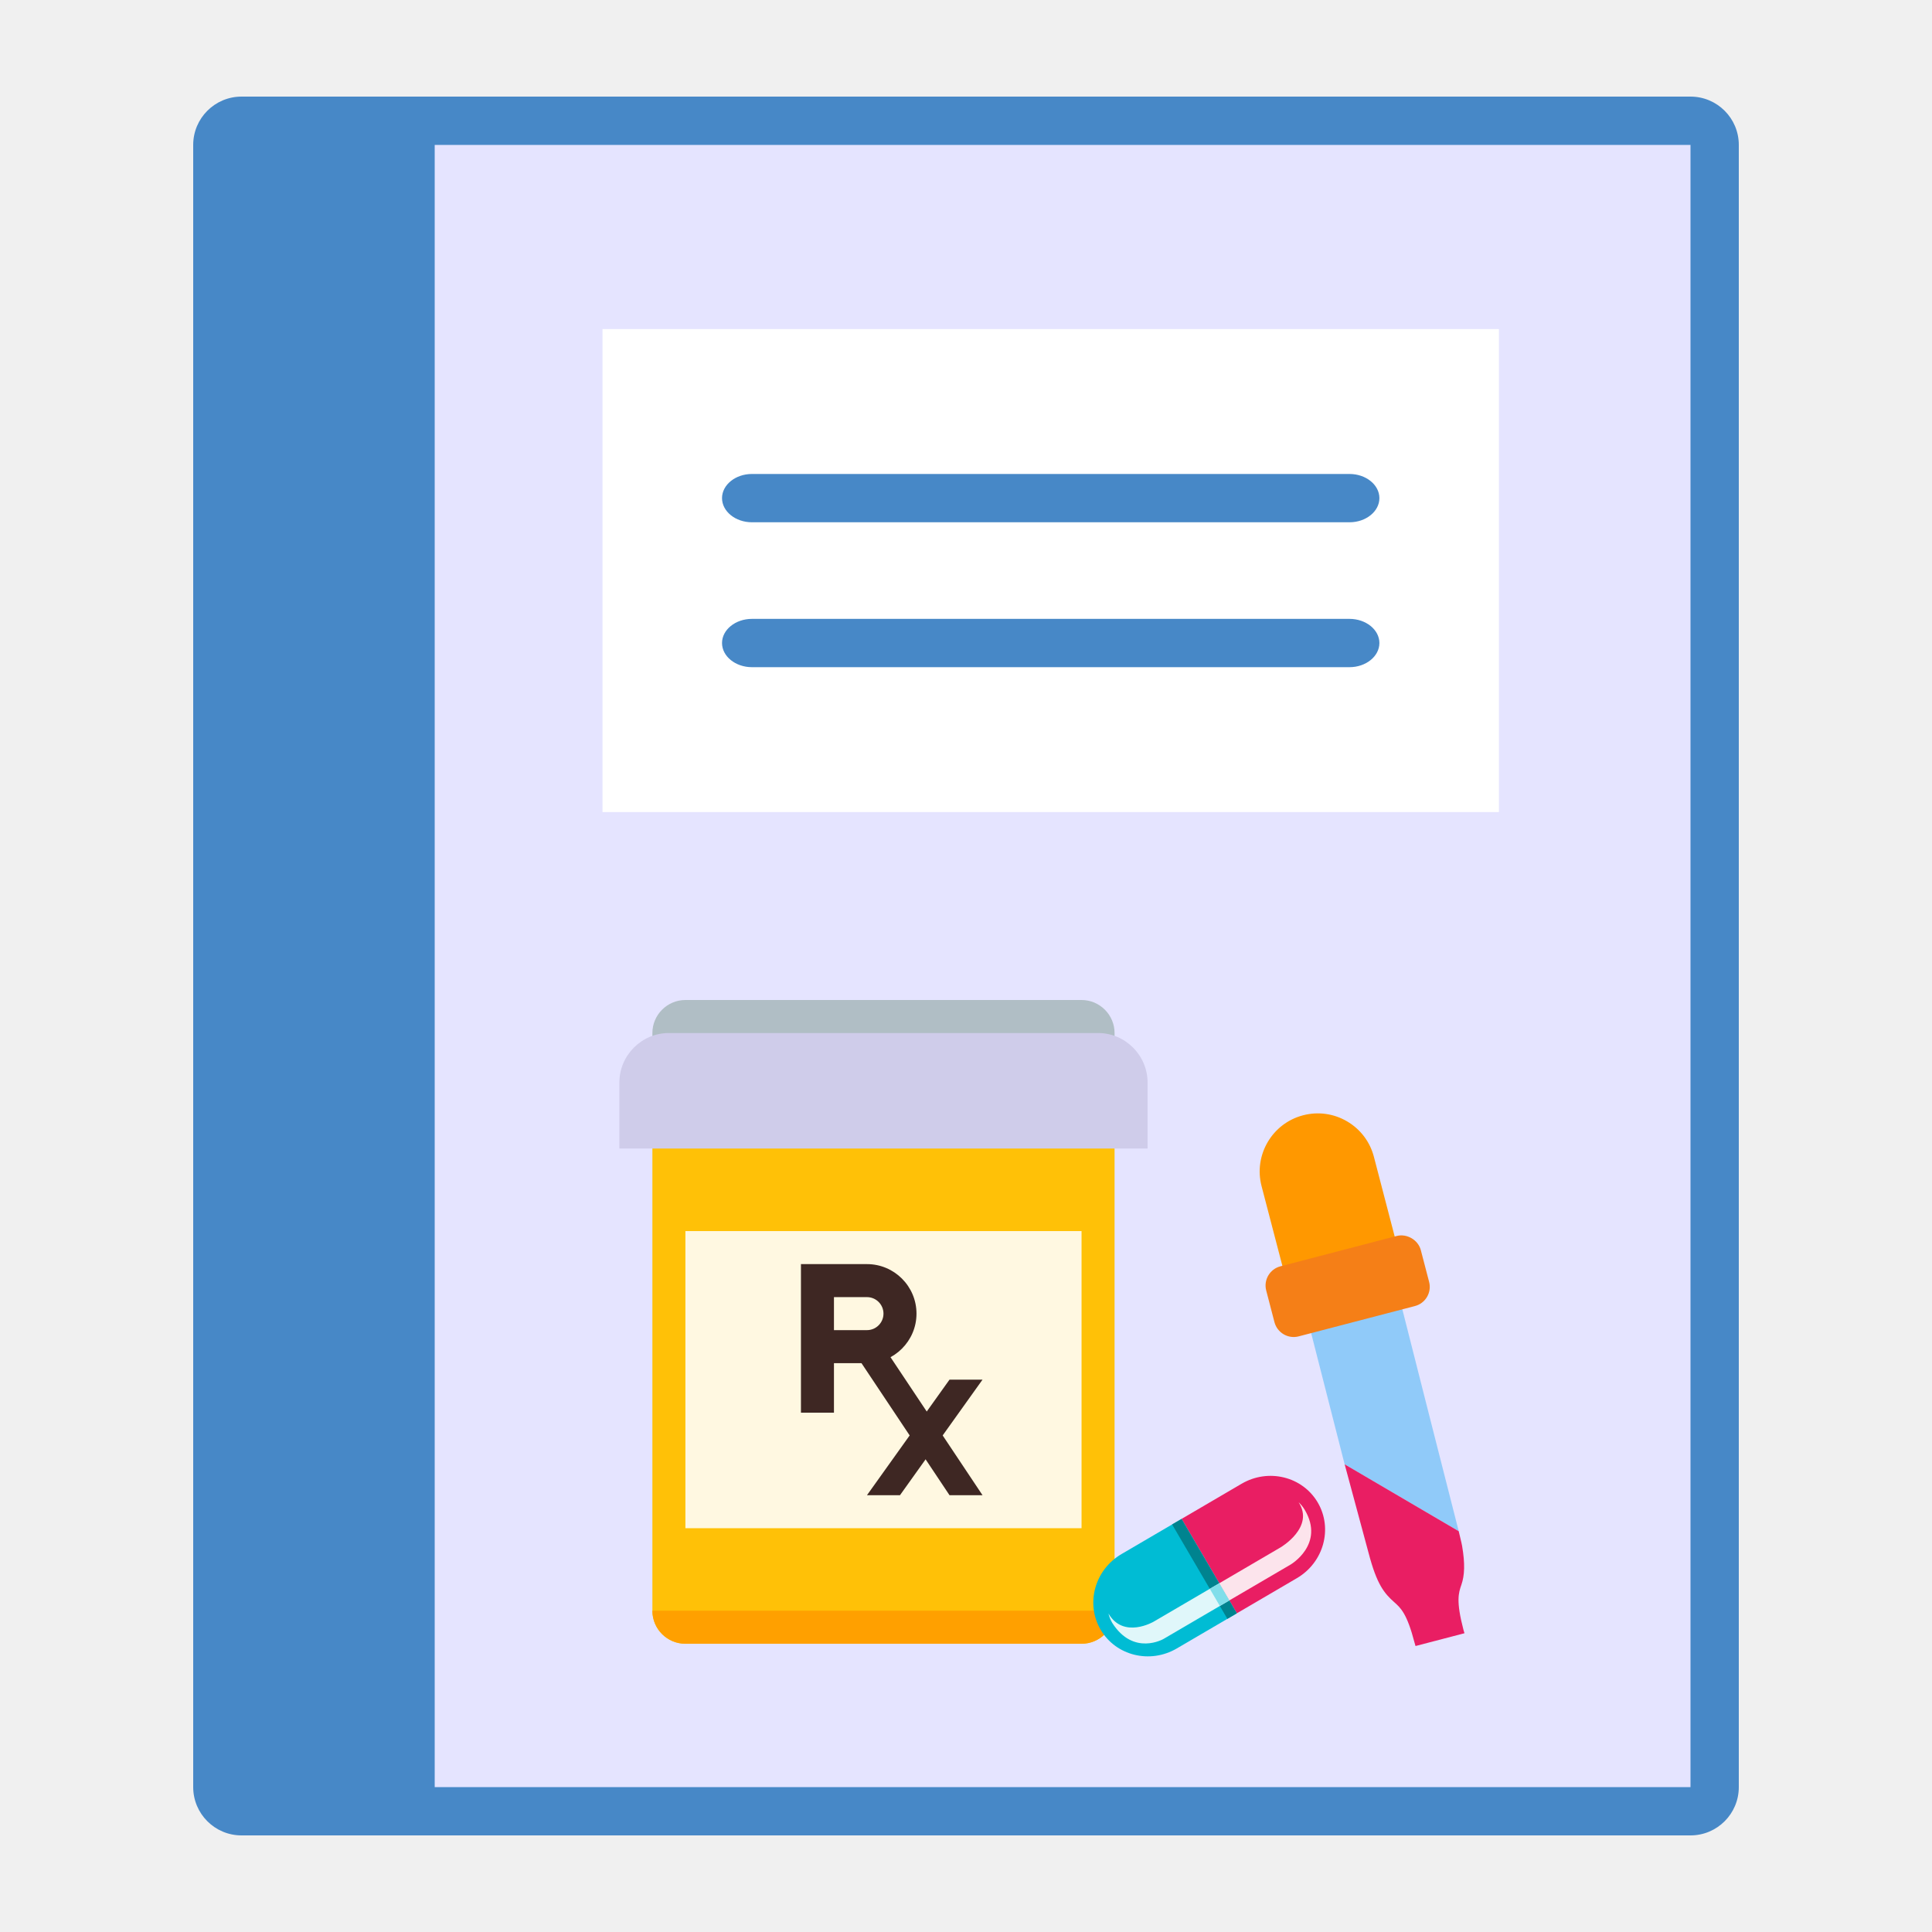
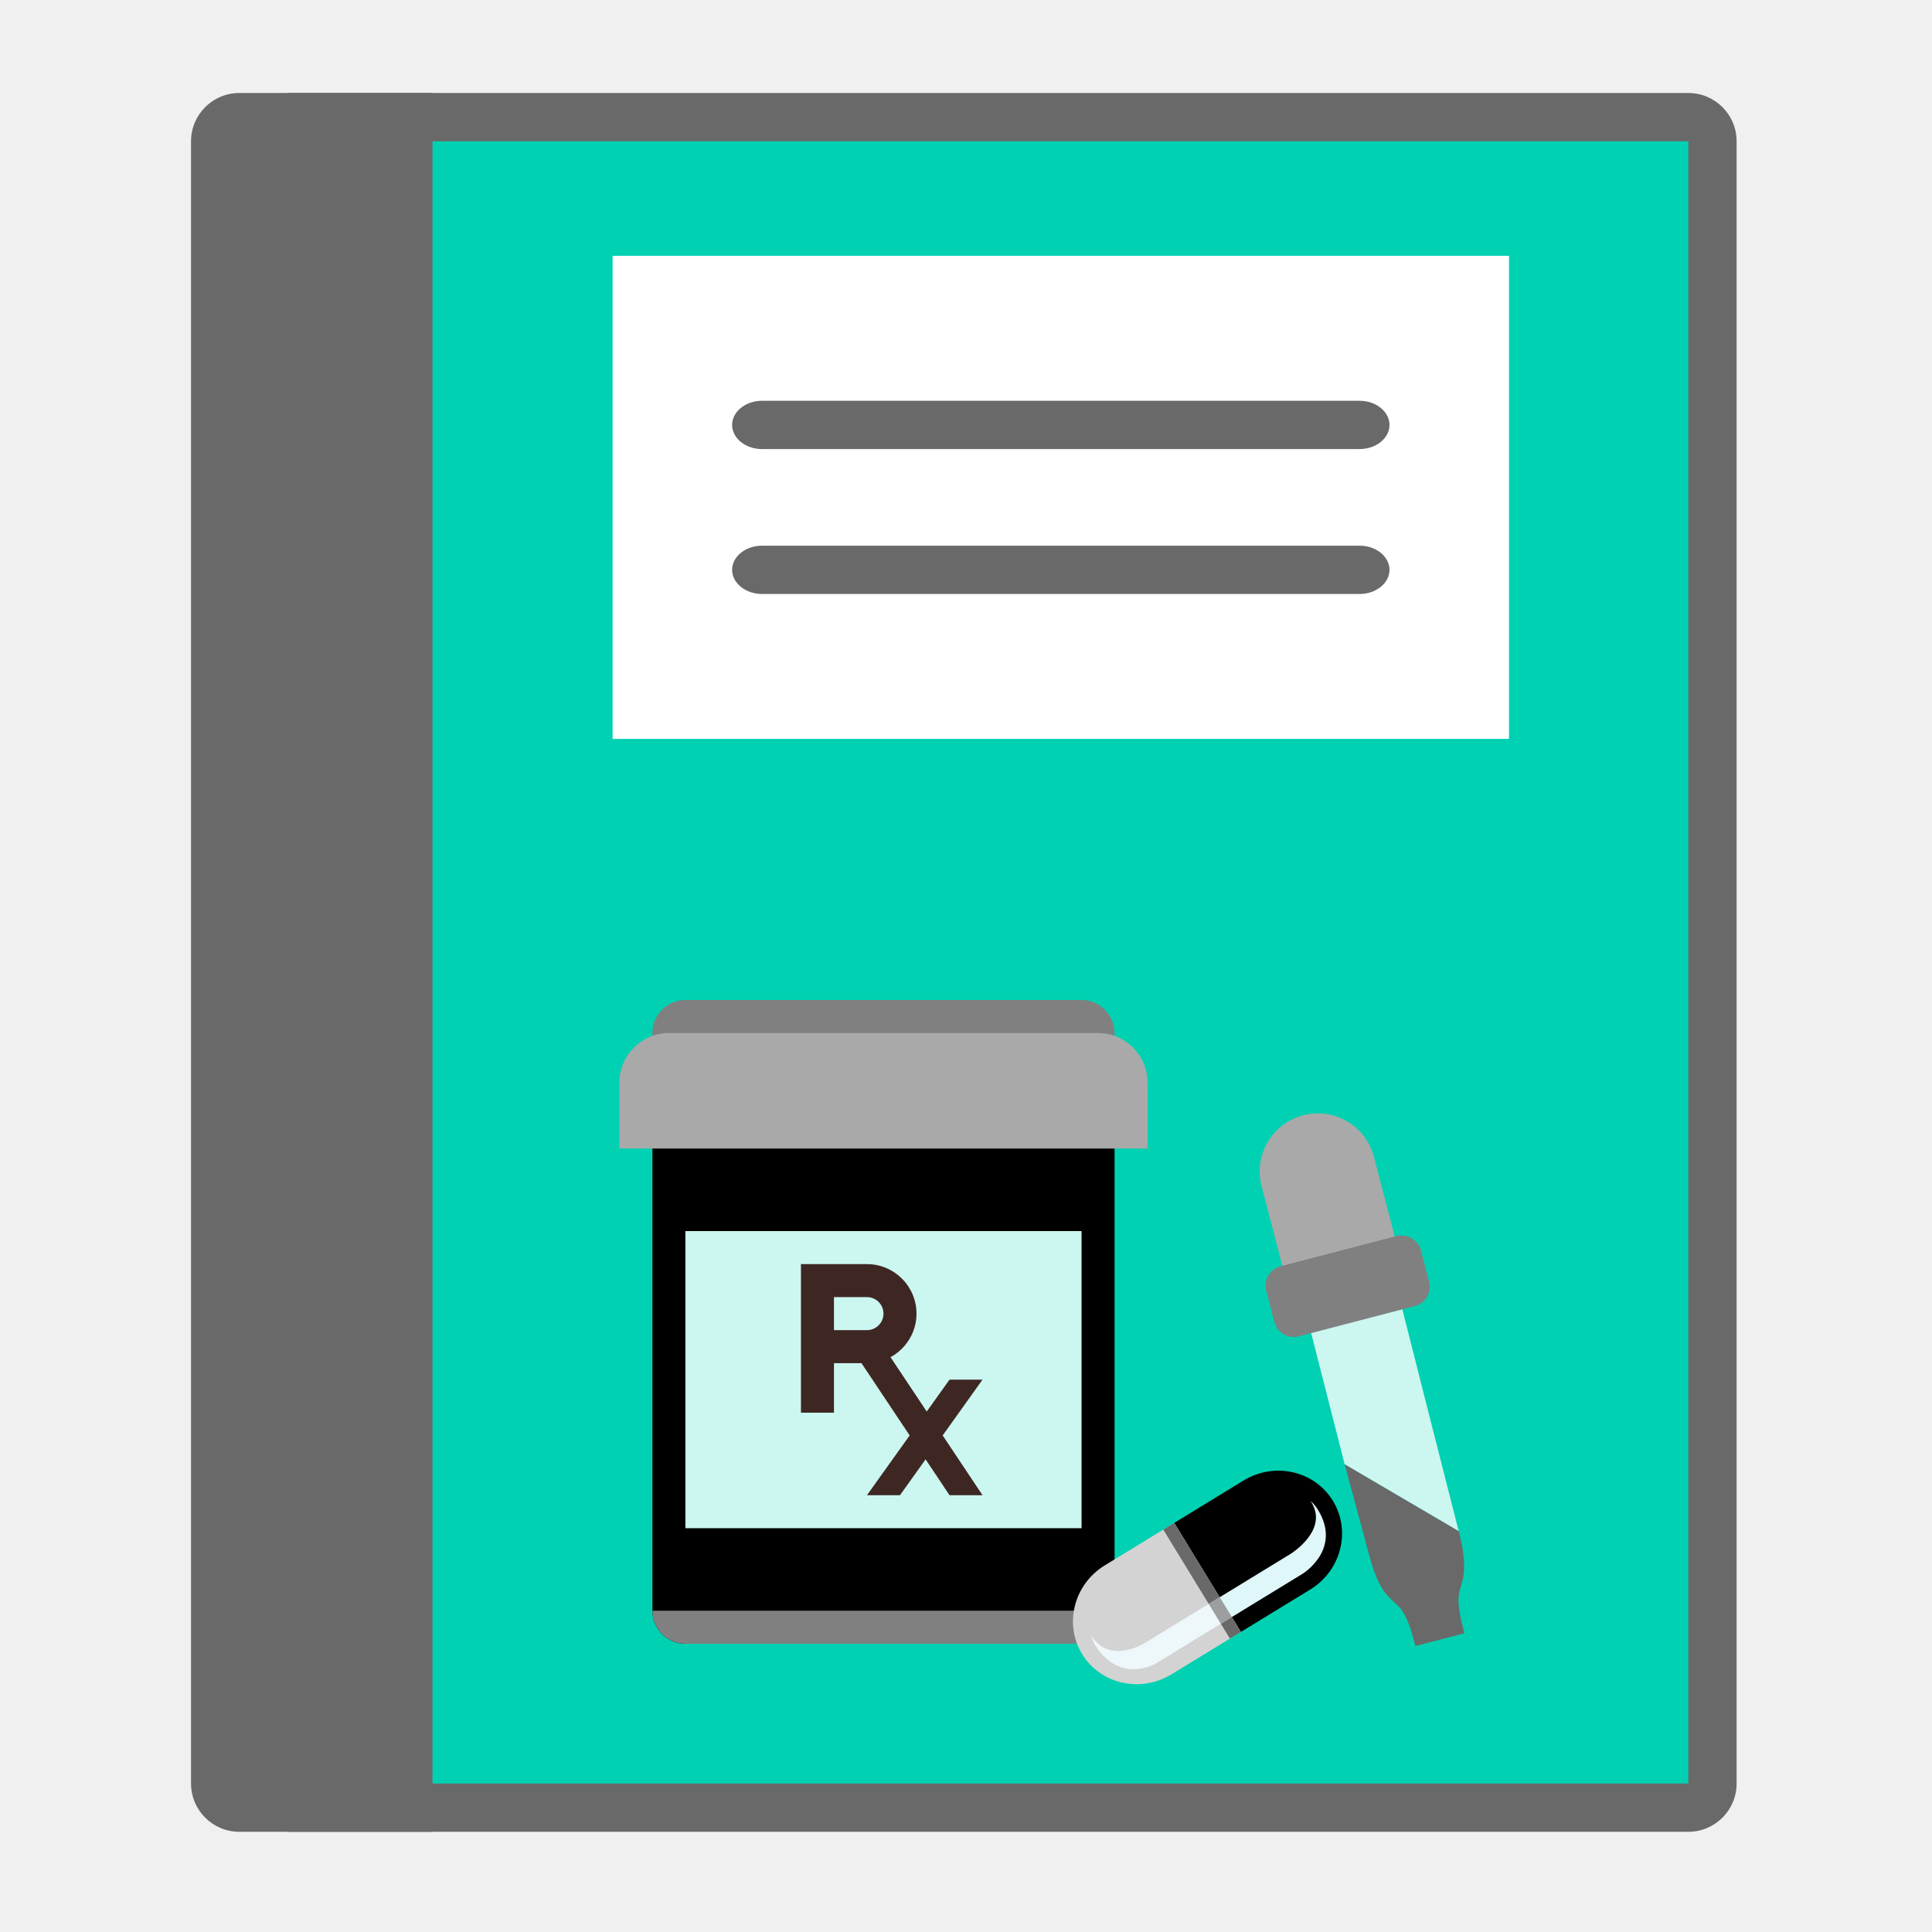
<svg xmlns="http://www.w3.org/2000/svg" version="1.1" id="Layer_1" x="0px" y="0px" viewBox="0 0 40 40" style="enable-background:new 0 0 40 40;" xml:space="preserve">
  <defs id="defs23" />
-   <g id="g3">
-     <path style="fill:#e5e4ff;fill-opacity:1" d="m 6.42,37.361 0,-35 28.5,0 c 0.275,0 0.5,0.224 0.5,0.5 l 0,34 c 0,0.276 -0.225,0.5 -0.5,0.5 l -28.5,0 z" id="path5" />
-     <g id="g7">
-       <path style="fill:#4788C7;" d="M35,3v34H7V3H35 M35,2H6v36h29c0.552,0,1-0.448,1-1V3C36,2.448,35.552,2,35,2L35,2z" id="path9" />
+   <g transform="translate(-0.04520706,-0.07464173)" id="g3-3">
+     <path style="fill:#00d1b2;fill-opacity:1" d="m 6.42,37.361 0,-35 28.5,0 c 0.275,0 0.5,0.224 0.5,0.5 l 0,34 c 0,0.276 -0.225,0.5 -0.5,0.5 l -28.5,0 z" id="path5-6" />
+     <g id="g7-7">
+       <path style="fill:#696969" d="M 35,3 35,37 7,37 7,3 35,3 M 35,2 6,2 6,38 35,38 c 0.552,0 1,-0.448 1,-1 L 36,3 C 36,2.448 35.552,2 35,2 l 0,0 z" id="path9-5" />
    </g>
  </g>
-   <g id="g11">
-     <path style="fill:#4788C7;" d="M9,38H5c-0.552,0-1-0.448-1-1V3c0-0.552,0.448-1,1-1h4V38z" id="path13" />
+   <g transform="translate(-0.04520706,-0.07464173)" id="g11-3" style="fill:#696969">
+     <path style="fill:#696969" d="M 9,38 5,38 C 4.448,38 4,37.552 4,37 L 4,3 C 4,2.448 4.448,2 5,2 l 4,0 0,36 z" id="path13-5" />
  </g>
-   <g id="g4177" transform="matrix(1.237288,0,0,1,-59.58173,-3.050847)">
-     <rect id="rect15" height="10" width="15" style="fill:#ffffff" y="9.864" x="58.237" />
-     <path id="path17" d="m 70.737,13.864 -10,0 c -0.275,0 -0.5,-0.225 -0.5,-0.5 l 0,0 c 0,-0.275 0.225,-0.5 0.5,-0.5 l 10,0 c 0.275,0 0.5,0.225 0.5,0.5 l 0,0 c 0,0.275 -0.225,0.5 -0.5,0.5 z" style="fill:#4788c7" />
-     <path id="path19" d="m 70.737,16.864 -10,0 c -0.275,0 -0.5,-0.225 -0.5,-0.5 l 0,0 c 0,-0.275 0.225,-0.5 0.5,-0.5 l 10,0 c 0.275,0 0.5,0.225 0.5,0.5 l 0,0 c 0,0.275 -0.225,0.5 -0.5,0.5 z" style="fill:#4788c7" />
+   <g id="g4177-6" transform="matrix(1.237288,0,0,1,-59.3727,-4.566167)">
+     <rect id="rect15-2" height="10" width="15" style="fill:#ffffff" y="9.864" x="58.237" />
+     <path id="path17-9" d="m 70.737,13.864 -10,0 c -0.275,0 -0.5,-0.225 -0.5,-0.5 l 0,0 c 0,-0.275 0.225,-0.5 0.5,-0.5 l 10,0 c 0.275,0 0.5,0.225 0.5,0.5 l 0,0 c 0,0.275 -0.225,0.5 -0.5,0.5 z" style="fill:#696969" />
+     <path id="path19-1" d="m 70.737,16.864 -10,0 c -0.275,0 -0.5,-0.225 -0.5,-0.5 l 0,0 c 0,-0.275 0.225,-0.5 0.5,-0.5 l 10,0 c 0.275,0 0.5,0.225 0.5,0.5 l 0,0 c 0,0.275 -0.225,0.5 -0.5,0.5 z" style="fill:#696969" />
  </g>
  <g id="g4208" transform="matrix(0.341745,0,0,0.341745,12.94654,11.93717)">
-     <path id="path4-5" d="m 27.64,33.653 -24,0 c -1.1,0 -2,-0.9 -2,-2 l 0,-4 c 0,-1.1 0.9,-2 2,-2 l 24,0 c 1.1,0 2,0.9 2,2 l 0,4 c 0,1.1 -0.9,2 -2,2 z" style="fill:#b0bec5" />
-     <path id="path6-3" d="m 27.64,64.653 -24,0 c -1.105,0 -2,-0.895 -2,-2 l 0,-30 28,0 0,30 c 0,1.105 -0.895,2 -2,2 z" style="fill:#ffc107" />
-     <path id="path8-5" d="m 27.64,64.653 -24,0 c -1.105,0 -2,-0.895 -2,-2 l 0,0 28,0 0,0 c 0,1.105 -0.895,2 -2,2 z" style="fill:#ffa000" />
-     <rect id="rect10" height="18" width="24" style="fill:#fff8e1" y="39.653" x="3.64" />
+     <path id="path4-5" d="m 27.64,33.653 -24,0 c -1.1,0 -2,-0.9 -2,-2 l 0,-4 c 0,-1.1 0.9,-2 2,-2 l 24,0 c 1.1,0 2,0.9 2,2 l 0,4 c 0,1.1 -0.9,2 -2,2 z" style="fill:#808080;fill-opacity:1" />
+     <path id="path6-3" d="m 27.64,64.653 -24,0 c -1.105,0 -2,-0.895 -2,-2 l 0,-30 28,0 0,30 c 0,1.105 -0.895,2 -2,2 z" style="fill:#000000;fill-opacity:1" />
+     <path id="path8-5" d="m 27.64,64.653 -24,0 c -1.105,0 -2,-0.895 -2,-2 l 0,0 28,0 0,0 c 0,1.105 -0.895,2 -2,2 z" style="fill:#808080;fill-opacity:1" />
+     <rect id="rect10" height="18" width="24" style="fill:#ccf6f0;fill-opacity:1" y="39.653" x="3.64" />
    <g id="g12" transform="translate(-8.234757,21.65349)">
      <path id="path14" d="m 20.875,29 -2,0 0,-9 4,0 c 1.654,0 3,1.346 3,3 0,1.654 -1.346,3 -3,3 l -2,0 0,3 z m 0,-5 2,0 c 0.552,0 1,-0.449 1,-1 0,-0.551 -0.448,-1 -1,-1 l -2,0 0,2 z" style="fill:#3e2723" />
      <polygon id="polygon16" points="27.875,34 29.875,34 23.875,25 21.875,25 " style="fill:#3e2723" />
      <polygon id="polygon18" points="24.875,34 22.875,34 27.875,27 29.875,27 " style="fill:#3e2723" />
    </g>
-     <path id="path20" d="m 31.64,34.653 0,-4 c 0,-1.65 -1.35,-3 -3,-3 l -26,0 c -1.65,0 -3,1.35 -3,3 l 0,4 32,0 z" style="fill:#cfccea;fill-opacity:1" />
+     <path id="path20" d="m 31.64,34.653 0,-4 c 0,-1.65 -1.35,-3 -3,-3 l -26,0 c -1.65,0 -3,1.35 -3,3 l 0,4 32,0 z" style="fill:#a9a9a9;fill-opacity:1" />
  </g>
-   <g id="g4169" transform="matrix(-0.1095664,-0.02865442,0.02865442,-0.1095664,32.28814,36.78185)">
-     <path id="path4" d="m 55.632,22.938 c -4.016,4.016 -4.106,10.438 -0.2,14.344 3.905,3.904 10.326,3.814 14.343,-0.201 l 8.99,-8.992 -14.141,-14.142 -8.992,8.991 z" style="fill:#e91e63" />
-     <path id="path6" d="m 87.959,4.754 c -3.907,-3.906 -10.326,-3.816 -14.344,0.202 l -8.991,8.991 14.141,14.141 8.99,-8.991 c 4.018,-4.016 4.108,-10.437 0.204,-14.343 z" style="fill:#00bcd4" />
-     <rect id="rect8" height="2" width="19.999" transform="matrix(-0.7071068,-0.7071068,0.7071068,-0.7071068,0,0)" y="35.835" x="-75.557" style="fill:#00838f" />
-     <path id="path10" d="m 66.552,15.875 -9.192,9.191 c 0,0 -5.143,5.144 0,10.285 0.447,0.446 0.945,0.812 1.474,1.099 -4.045,-3.668 1.097,-8.812 1.097,-8.812 l 9.192,-9.192 -2.571,-2.571 z" style="fill:#fce4ec" />
-     <path id="path12" d="m 78.959,8.611 c 0,0 4.5,-4.499 8.356,-0.643 -0.287,-0.528 -0.649,-1.028 -1.097,-1.475 -5.332,-4.954 -9.832,-0.454 -9.832,-0.454 l -9.834,9.836 2.571,2.571 9.836,-9.835 z" style="fill:#e0f7fa" />
-     <rect id="rect14" height="2" width="3.636" transform="matrix(-0.7071068,-0.7071068,0.7071068,-0.7071068,0,0)" y="35.834" x="-61.92" style="fill:#80deea" />
+   <g id="g4249" transform="matrix(-0.1772809,-0.04277775,0.04277775,-0.1772809,28.19341,38.20672)">
+     <path d="m 12.506,26.856 c -2.913,2.913 -2.978,7.571 -0.145,10.404 2.832,2.832 7.49,2.766 10.404,-0.146 l 6.521,-6.522 -10.257,-10.258 -6.522,6.522 z" id="path4-7" style="fill:#000000" />
+     <path d="m 35.954,13.666 c -2.834,-2.833 -7.49,-2.768 -10.404,0.147 l -6.522,6.522 10.257,10.257 6.521,-6.522 c 2.914,-2.913 2.98,-7.57 0.148,-10.404 z" id="path6-5" style="fill:#d3d3d3" />
+     <rect x="-42.339" y="-0.923" transform="matrix(-0.7071068,-0.7071068,0.7071068,-0.7071068,0,0)" width="14.506" height="1.451" id="rect8-9" style="fill:#696969" />
+     <path d="m 20.427,21.732 -6.667,6.667 c 0,0 -3.73,3.731 0,7.46 0.324,0.324 0.685,0.589 1.069,0.797 -2.934,-2.661 0.796,-6.392 0.796,-6.392 l 6.667,-6.667 -1.865,-1.865 z" id="path10-2" style="fill:#e0f7fa;fill-opacity:1" />
+     <path d="m 29.426,16.464 c 0,0 3.264,-3.263 6.061,-0.466 C 35.279,15.614 35.016,15.252 34.691,14.927 30.824,11.334 27.56,14.598 27.56,14.598 l -7.133,7.135 1.865,1.865 7.135,-7.134 z" id="path12-2" style="fill:#eef7fa;fill-opacity:1" />
+     <rect x="-32.448" y="-0.924" transform="matrix(-0.7071068,-0.7071068,0.7071068,-0.7071068,0,0)" width="2.637" height="1.451" id="rect14-8" style="fill:#808080;fill-opacity:0.739" />
  </g>
  <g id="g4180" transform="matrix(-0.1965518,-0.1152197,-0.1152197,0.1965518,41.80557,29.6087)">
-     <path id="path4-3" d="m 60.771,23.789 c 0,-0.215 -0.086,-0.42 -0.237,-0.572 l -4.914,-4.911 c -0.315,-0.315 -0.827,-0.315 -1.143,0 0,0 -13.78,13.975 -15.185,15.38 0,0 0.201,-0.219 0,0 l 12.016,0 9.226,-9.325 c 0.151,-0.153 0.237,-0.359 0.237,-0.572 z" style="fill:#90caf9" />
-     <path id="path6-6" d="m 64.254,21.71 c -0.215,0 -0.42,-0.086 -0.572,-0.238 l -6.315,-6.315 c -0.315,-0.315 -0.315,-0.827 0,-1.144 0,0 5.687,-5.686 5.779,-5.78 0.999,-0.999 2.324,-1.548 3.733,-1.548 1.41,0 2.734,0.549 3.73,1.545 2.057,2.057 2.057,5.403 0,7.461 -0.1,0.098 -5.783,5.781 -5.783,5.781 -0.153,0.152 -0.358,0.238 -0.572,0.238 z" style="fill:#ff9800" />
-     <path id="path8" d="m 62.068,26.292 c -0.48,0 -0.934,-0.188 -1.273,-0.526 l -7.722,-7.722 c -0.339,-0.339 -0.527,-0.792 -0.527,-1.273 0,-0.48 0.188,-0.934 0.527,-1.273 l 2.106,-2.105 c 0.681,-0.681 1.865,-0.681 2.548,0 l 7.721,7.721 c 0.702,0.703 0.702,1.846 0,2.547 l -2.104,2.105 c -0.342,0.339 -0.796,0.526 -1.276,0.526 z" style="fill:#f57f17" />
-     <path id="path10-7" d="m 39.293,33.685 c -0.238,0.259 -0.747,0.766 -0.943,1 -1.061,1.262 -1.551,2.197 -1.725,3.066 -0.156,0.779 -0.303,1.516 -2.235,3.447 -0.046,0.047 -0.132,0.127 -0.236,0.221 l 3.25,3.252 c 0.111,-0.104 0.201,-0.189 0.234,-0.223 1.933,-1.935 2.668,-2.08 3.447,-2.236 1.168,-0.233 2.158,-0.563 4.273,-2.678 l 5.95,-5.851 -12.015,0.002 0,0 z" style="fill:#e91e63" />
+     <path id="path4-3" d="m 60.771,23.789 c 0,-0.215 -0.086,-0.42 -0.237,-0.572 l -4.914,-4.911 c -0.315,-0.315 -0.827,-0.315 -1.143,0 0,0 -13.78,13.975 -15.185,15.38 0,0 0.201,-0.219 0,0 l 12.016,0 9.226,-9.325 c 0.151,-0.153 0.237,-0.359 0.237,-0.572 z" style="fill:#ccf6f0;fill-opacity:1" />
+     <path id="path6-6" d="m 64.254,21.71 c -0.215,0 -0.42,-0.086 -0.572,-0.238 l -6.315,-6.315 c -0.315,-0.315 -0.315,-0.827 0,-1.144 0,0 5.687,-5.686 5.779,-5.78 0.999,-0.999 2.324,-1.548 3.733,-1.548 1.41,0 2.734,0.549 3.73,1.545 2.057,2.057 2.057,5.403 0,7.461 -0.1,0.098 -5.783,5.781 -5.783,5.781 -0.153,0.152 -0.358,0.238 -0.572,0.238 z" style="fill:#a9a9a9;fill-opacity:1" />
+     <path id="path8" d="m 62.068,26.292 c -0.48,0 -0.934,-0.188 -1.273,-0.526 l -7.722,-7.722 c -0.339,-0.339 -0.527,-0.792 -0.527,-1.273 0,-0.48 0.188,-0.934 0.527,-1.273 l 2.106,-2.105 c 0.681,-0.681 1.865,-0.681 2.548,0 l 7.721,7.721 c 0.702,0.703 0.702,1.846 0,2.547 l -2.104,2.105 c -0.342,0.339 -0.796,0.526 -1.276,0.526 z" style="fill:#808080;fill-opacity:1" />
+     <path id="path10-7" d="m 39.293,33.685 c -0.238,0.259 -0.747,0.766 -0.943,1 -1.061,1.262 -1.551,2.197 -1.725,3.066 -0.156,0.779 -0.303,1.516 -2.235,3.447 -0.046,0.047 -0.132,0.127 -0.236,0.221 l 3.25,3.252 c 0.111,-0.104 0.201,-0.189 0.234,-0.223 1.933,-1.935 2.668,-2.08 3.447,-2.236 1.168,-0.233 2.158,-0.563 4.273,-2.678 l 5.95,-5.851 -12.015,0.002 0,0 z" style="fill:#696969" />
  </g>
</svg>
